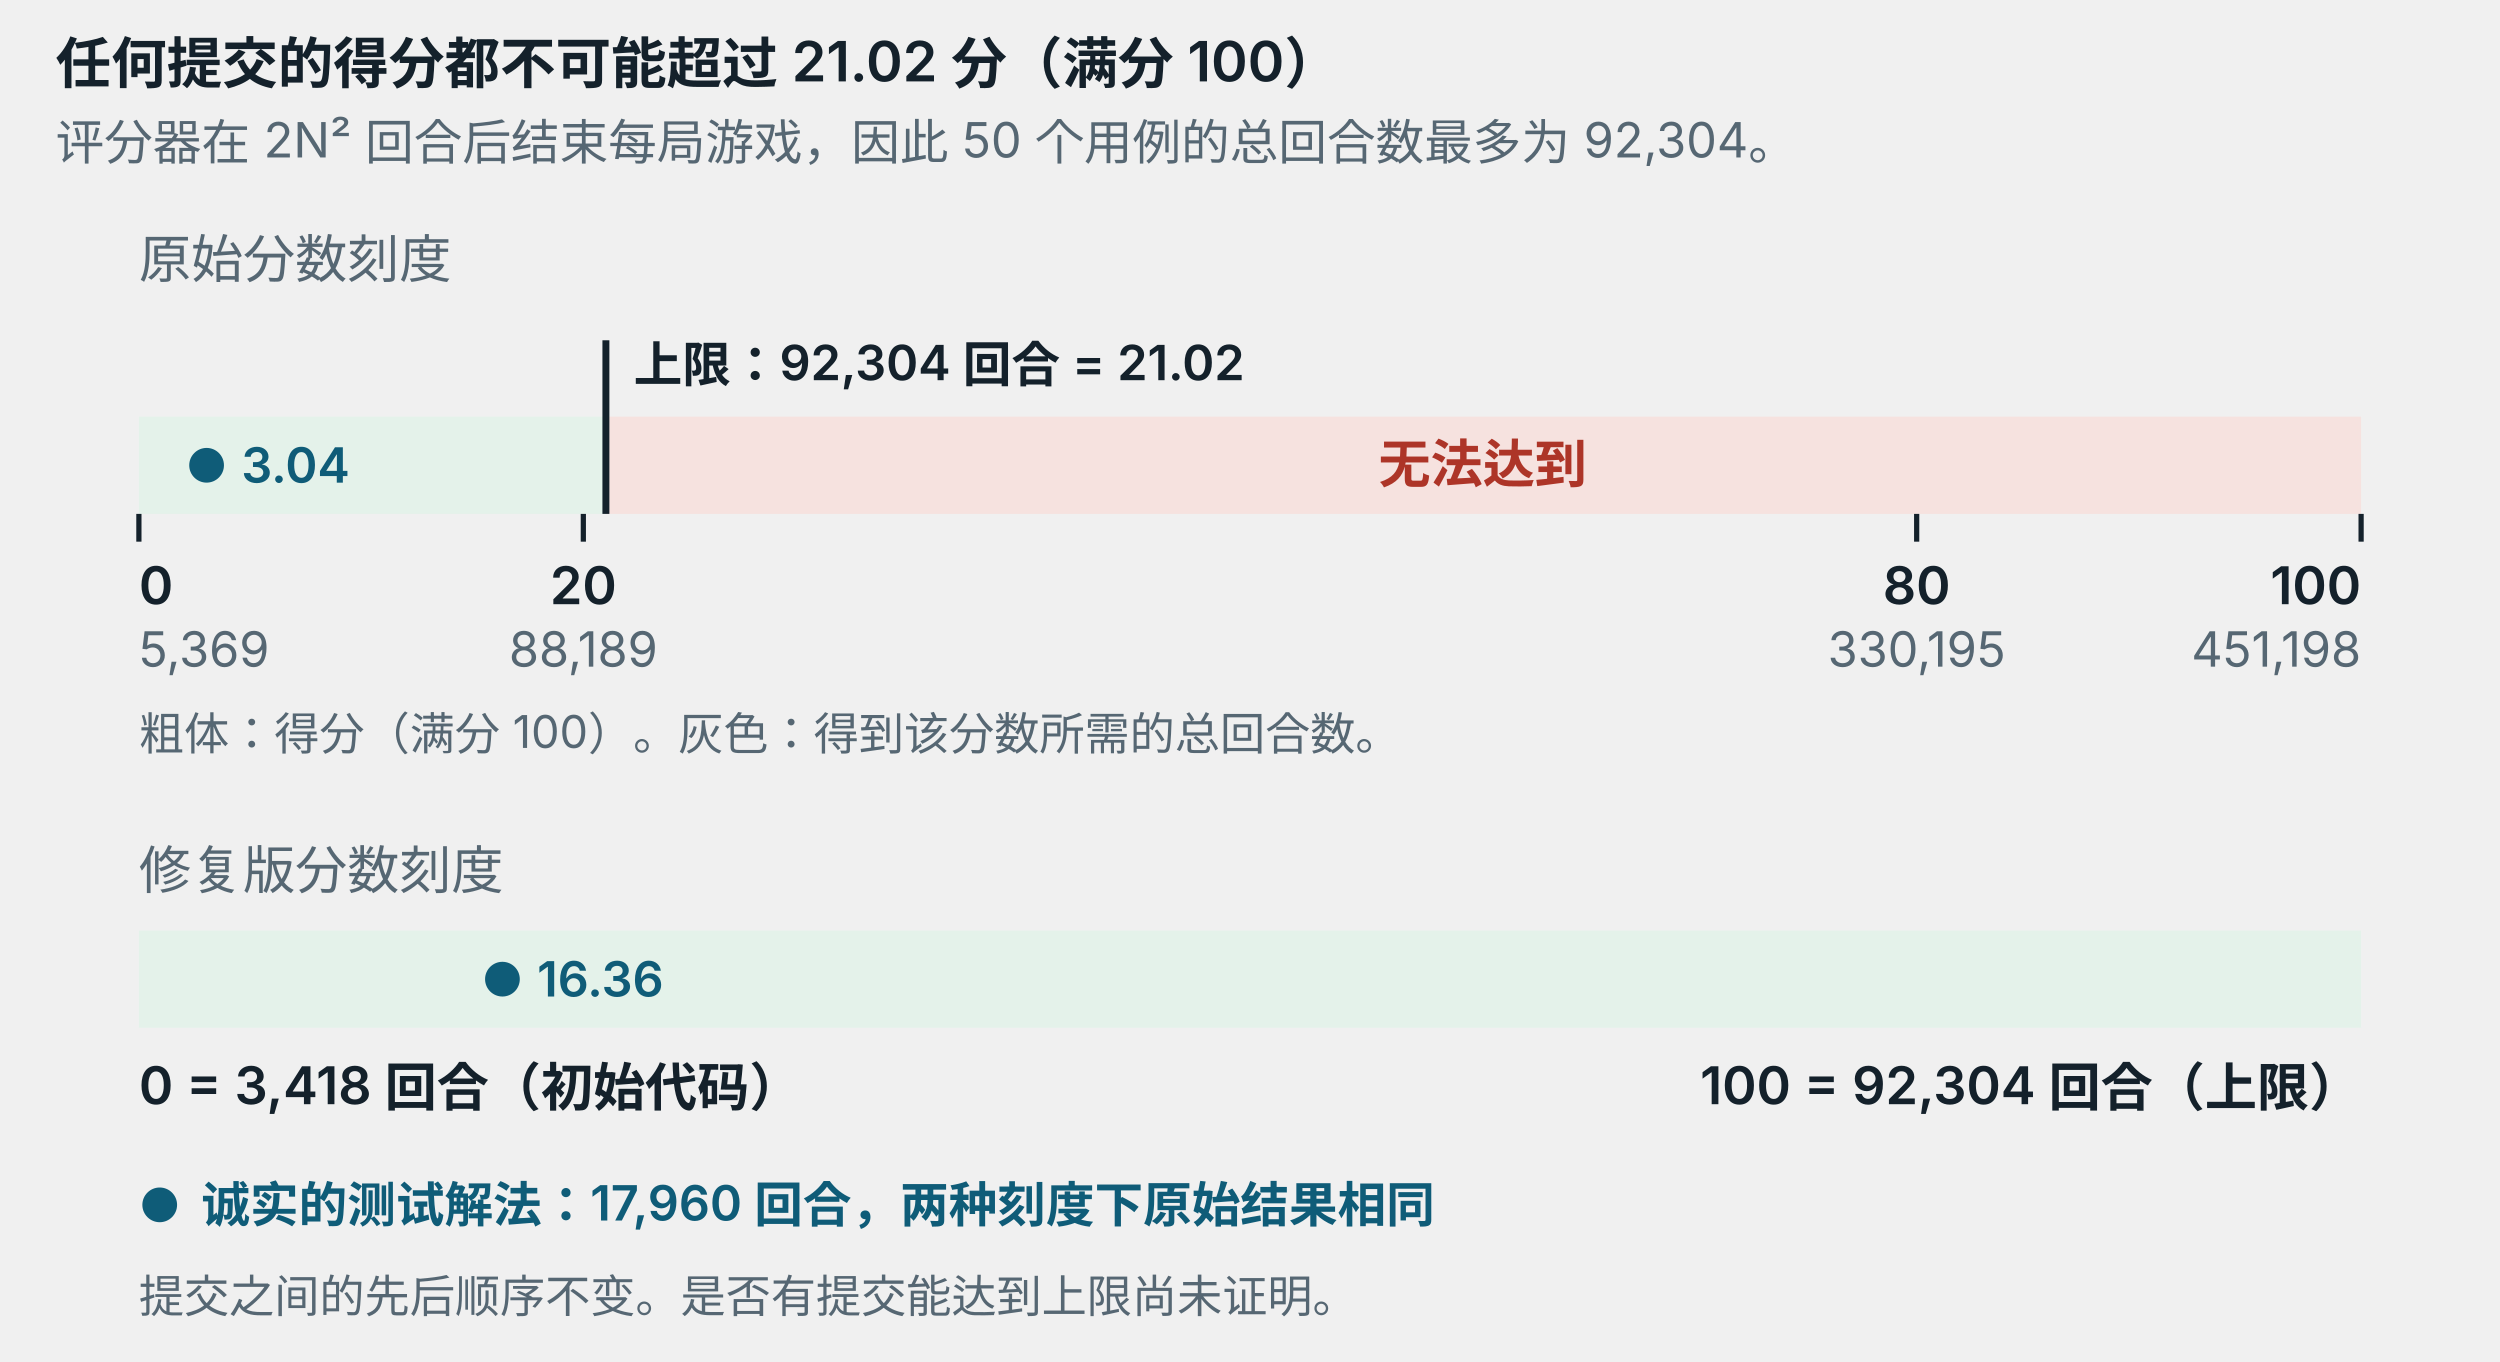
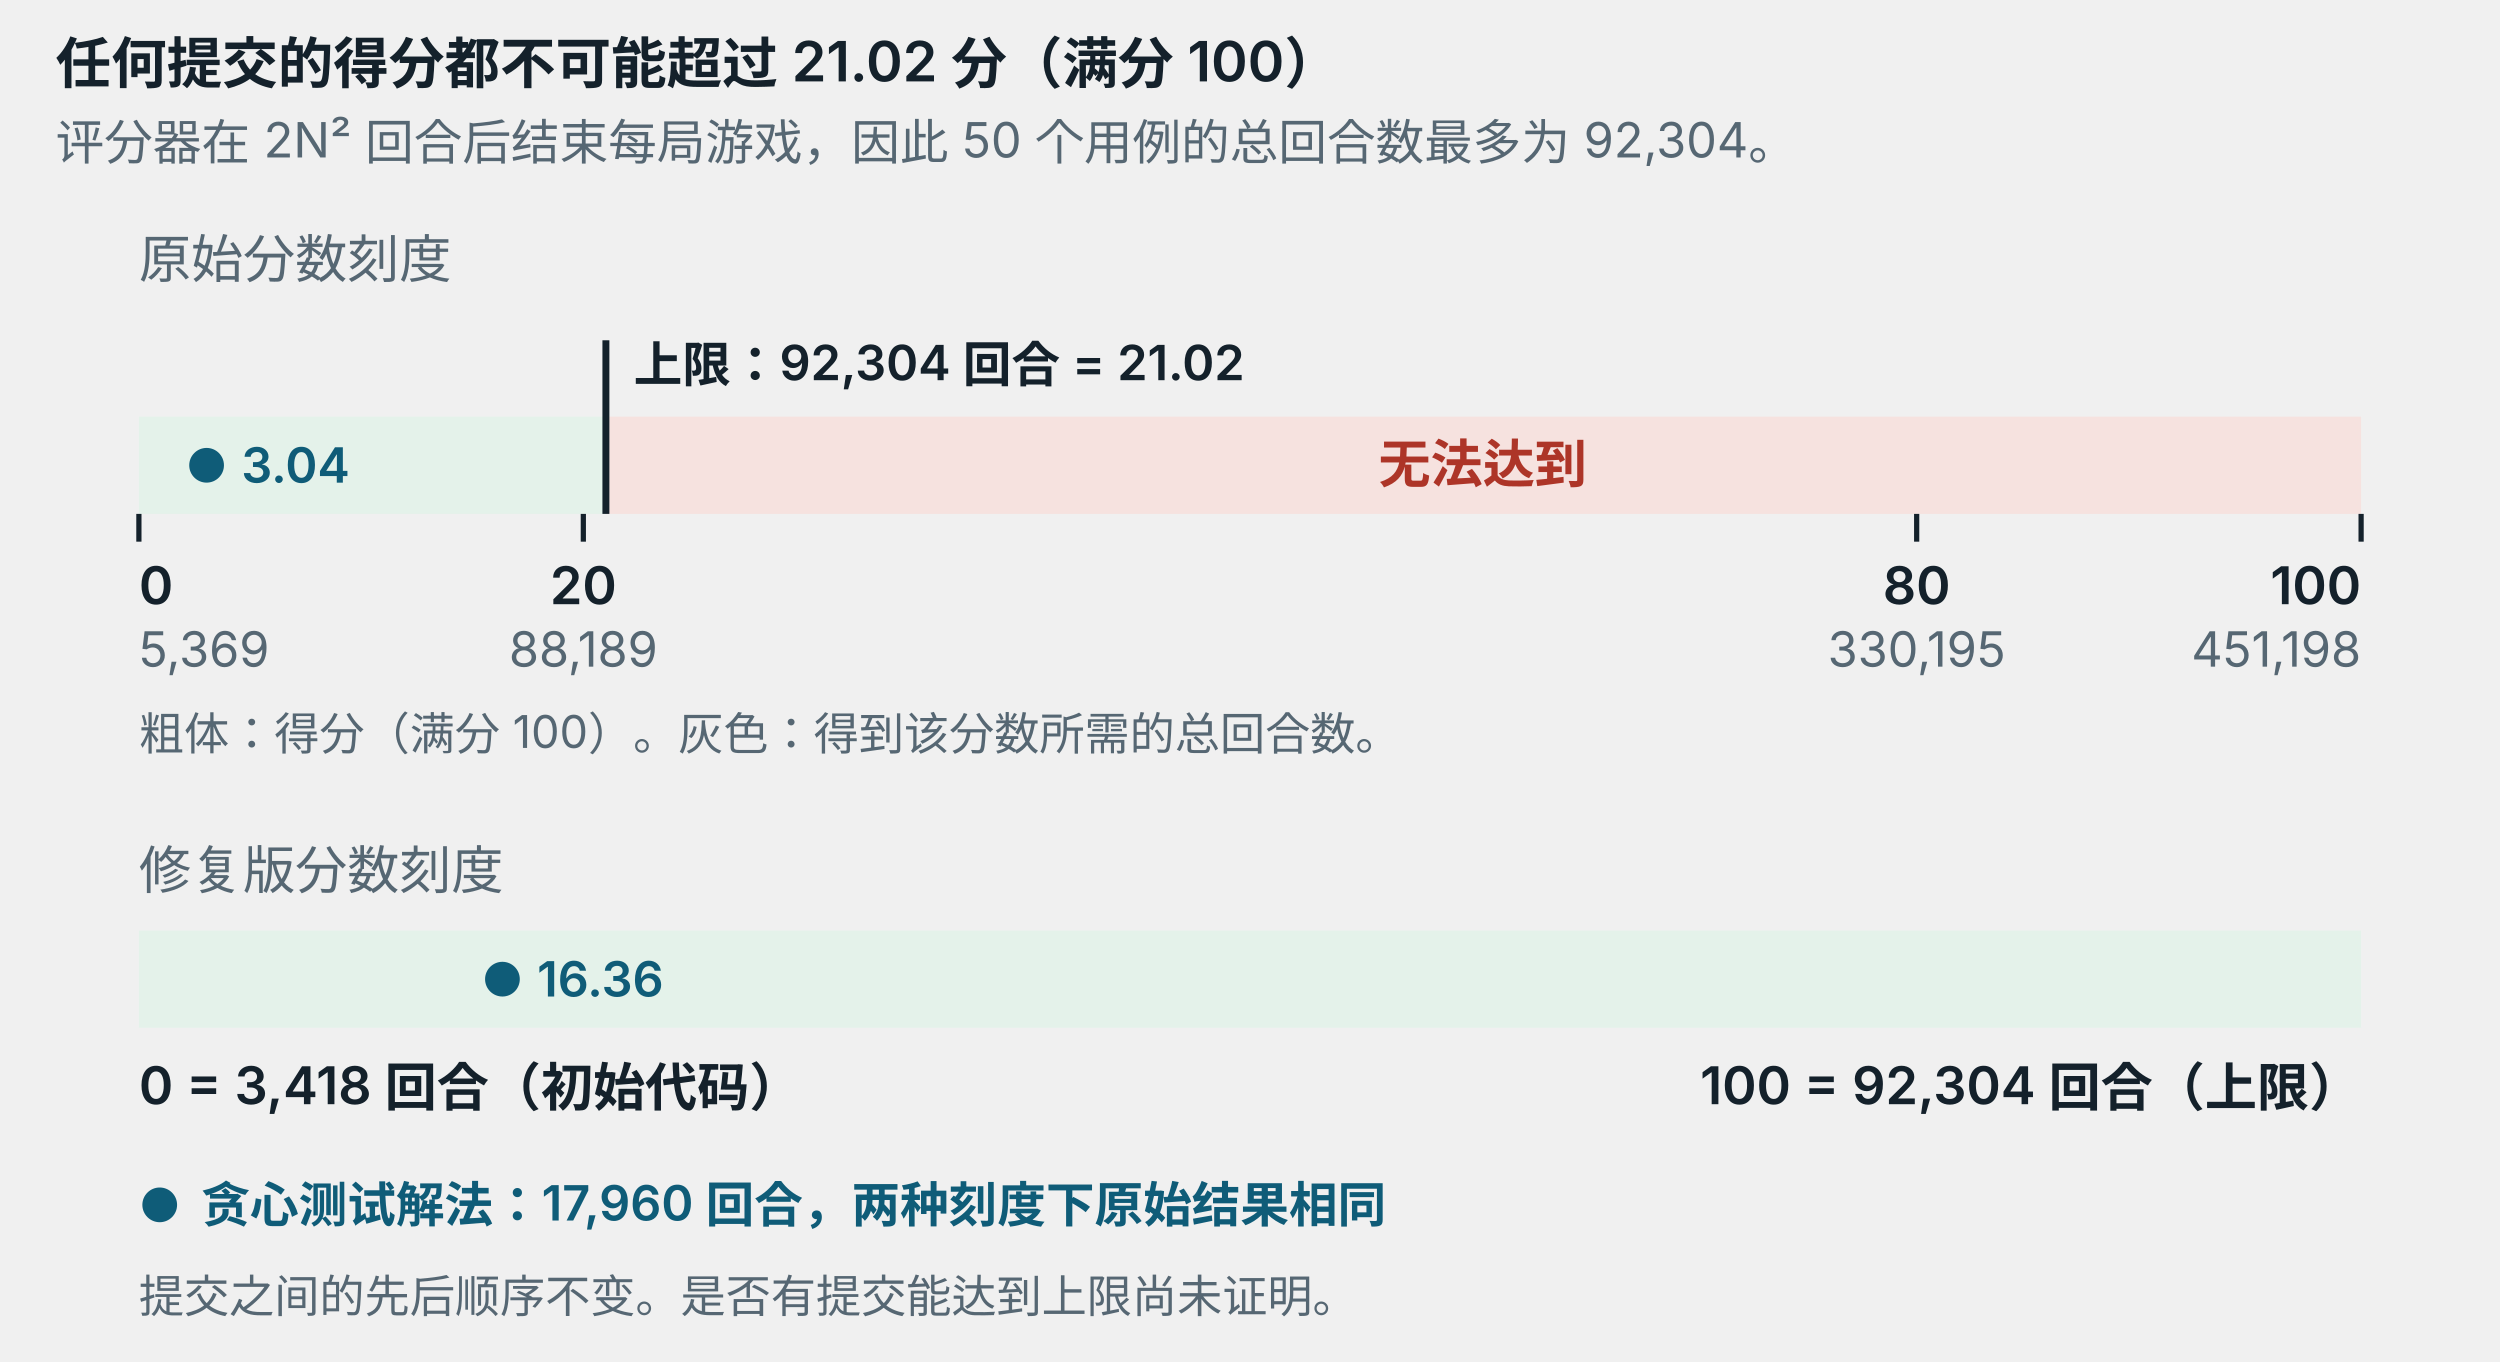
<svg xmlns="http://www.w3.org/2000/svg" viewBox="0 0 720 392" role="img">
  <style>
  .ink{fill:#14212b} .muted{fill:#566773} .rule{stroke:#d3dbe0} .bg{fill:#ffffff}
  .good{fill:#2c7a57} .bad{fill:#ad3528} .warn{fill:#9a6510} .acc{fill:#0f5c78} .onbar{fill:#ffffff}
  .goodS{stroke:#2c7a57} .badS{stroke:#ad3528} .accS{stroke:#0f5c78} .inkS{stroke:#14212b} .warnS{stroke:#9a6510} .ruleS{stroke:#d3dbe0}
  .goodBg{fill:#e4f2ea} .badBg{fill:#f6e2df} .warnBg{fill:#f6ecda} .accBg{fill:#e3eff4} .ruleF{fill:#eef2f4}
  text{font-family:"IBM Plex Sans","Noto Sans SC","PingFang SC","Microsoft YaHei",system-ui,-apple-system,"Segoe UI",sans-serif}
  @media (prefers-color-scheme: dark){
    .ink{fill:#e2e9ed} .muted{fill:#95a6b1} .rule{stroke:#2a3843} .bg{fill:#152029}
    .good{fill:#6cc79a} .bad{fill:#f08a7c} .warn{fill:#e0a64a} .acc{fill:#6cb6d3} .onbar{fill:#10181f}
    .goodS{stroke:#6cc79a} .badS{stroke:#f08a7c} .accS{stroke:#6cb6d3} .inkS{stroke:#e2e9ed} .warnS{stroke:#e0a64a} .ruleS{stroke:#2a3843}
    .goodBg{fill:#15302a} .badBg{fill:#3a1f1c} .warnBg{fill:#352a16} .accBg{fill:#16303c} .ruleF{fill:#1d2a34}
  }
</style>
  <text x="16" y="24" class="ink" font-size="16" font-weight="600">任何提交的得分都不可能超过 21.02 分（满分 100）</text>
  <text x="16" y="46" class="muted" font-size="14">评分器在 2N² 回合后结束每局游戏，因此 50 个用例的总回合数最多为 92,304。</text>
  <text x="40" y="80" class="muted" font-size="15">原始分数刻度</text>
  <rect x="40" y="120" width="134.5" height="28" class="goodBg" />
  <rect x="174.5" y="120" width="505.5" height="28" class="badBg" />
  <text x="427" y="139" class="bad" font-size="15" font-weight="600" text-anchor="middle">无法达到</text>
  <line x1="174.5" y1="98" x2="174.5" y2="148" class="inkS" stroke-width="2" />
  <text x="182.5" y="110" class="ink" font-size="14" font-weight="600">上限：92,304 回合 = 21.02</text>
  <circle cx="59.5" cy="134" r="5" class="acc" />
  <text x="69.5" y="139" class="acc" font-size="14" font-weight="600">3.04</text>
  <line x1="40.0" y1="148" x2="40.0" y2="156" class="inkS" stroke-width="1.5" />
  <text x="40.0" y="174" class="ink" font-size="15" font-weight="600" text-anchor="start">0</text>
  <text x="40.0" y="192" class="muted" font-size="14" text-anchor="start">5,369</text>
  <line x1="168.0" y1="148" x2="168.0" y2="156" class="inkS" stroke-width="1.5" />
  <text x="168.0" y="174" class="ink" font-size="15" font-weight="600" text-anchor="middle">20</text>
  <text x="168.0" y="192" class="muted" font-size="14" text-anchor="middle">88,189</text>
  <line x1="552.0" y1="148" x2="552.0" y2="156" class="inkS" stroke-width="1.5" />
  <text x="552.0" y="174" class="ink" font-size="15" font-weight="600" text-anchor="middle">80</text>
  <text x="552.0" y="192" class="muted" font-size="14" text-anchor="middle">330,195</text>
  <line x1="680.0" y1="148" x2="680.0" y2="156" class="inkS" stroke-width="1.5" />
  <text x="680.0" y="174" class="ink" font-size="15" font-weight="600" text-anchor="end">100</text>
  <text x="680.0" y="192" class="muted" font-size="14" text-anchor="end">451,198</text>
  <text x="40" y="216" class="muted" font-size="13">粗体：得分（满分 100）。灰色：得到该分数所需的总回合数。</text>
  <text x="40" y="256" class="muted" font-size="15">修复版分数刻度</text>
  <rect x="40" y="268" width="640" height="28" class="goodBg" />
  <circle cx="144.7" cy="282" r="5" class="acc" />
  <text x="154.7" y="287" class="acc" font-size="14" font-weight="600">16.36</text>
  <text x="40" y="318" class="ink" font-size="15" font-weight="600">0 = 3,418 回合（初始代码）</text>
  <text x="680" y="318" class="ink" font-size="15" font-weight="600" text-anchor="end">100 = 92,304 回合（上限）</text>
  <circle cx="46" cy="347" r="5" class="acc" />
-   <text x="58" y="352" class="acc" font-size="14" font-weight="600">诚实的测试解法：17,960 回合，两种刻度下原始结果相同</text>
+   <text x="58" y="352" class="acc" font-size="14" font-weight="600">贪心测试解法：17,960 回合，两种刻度下原始结果相同</text>
  <text x="40" y="378" class="muted" font-size="13">提交之间的先后顺序不变。是否有提交能达到上限尚未证明。</text>
</svg>
